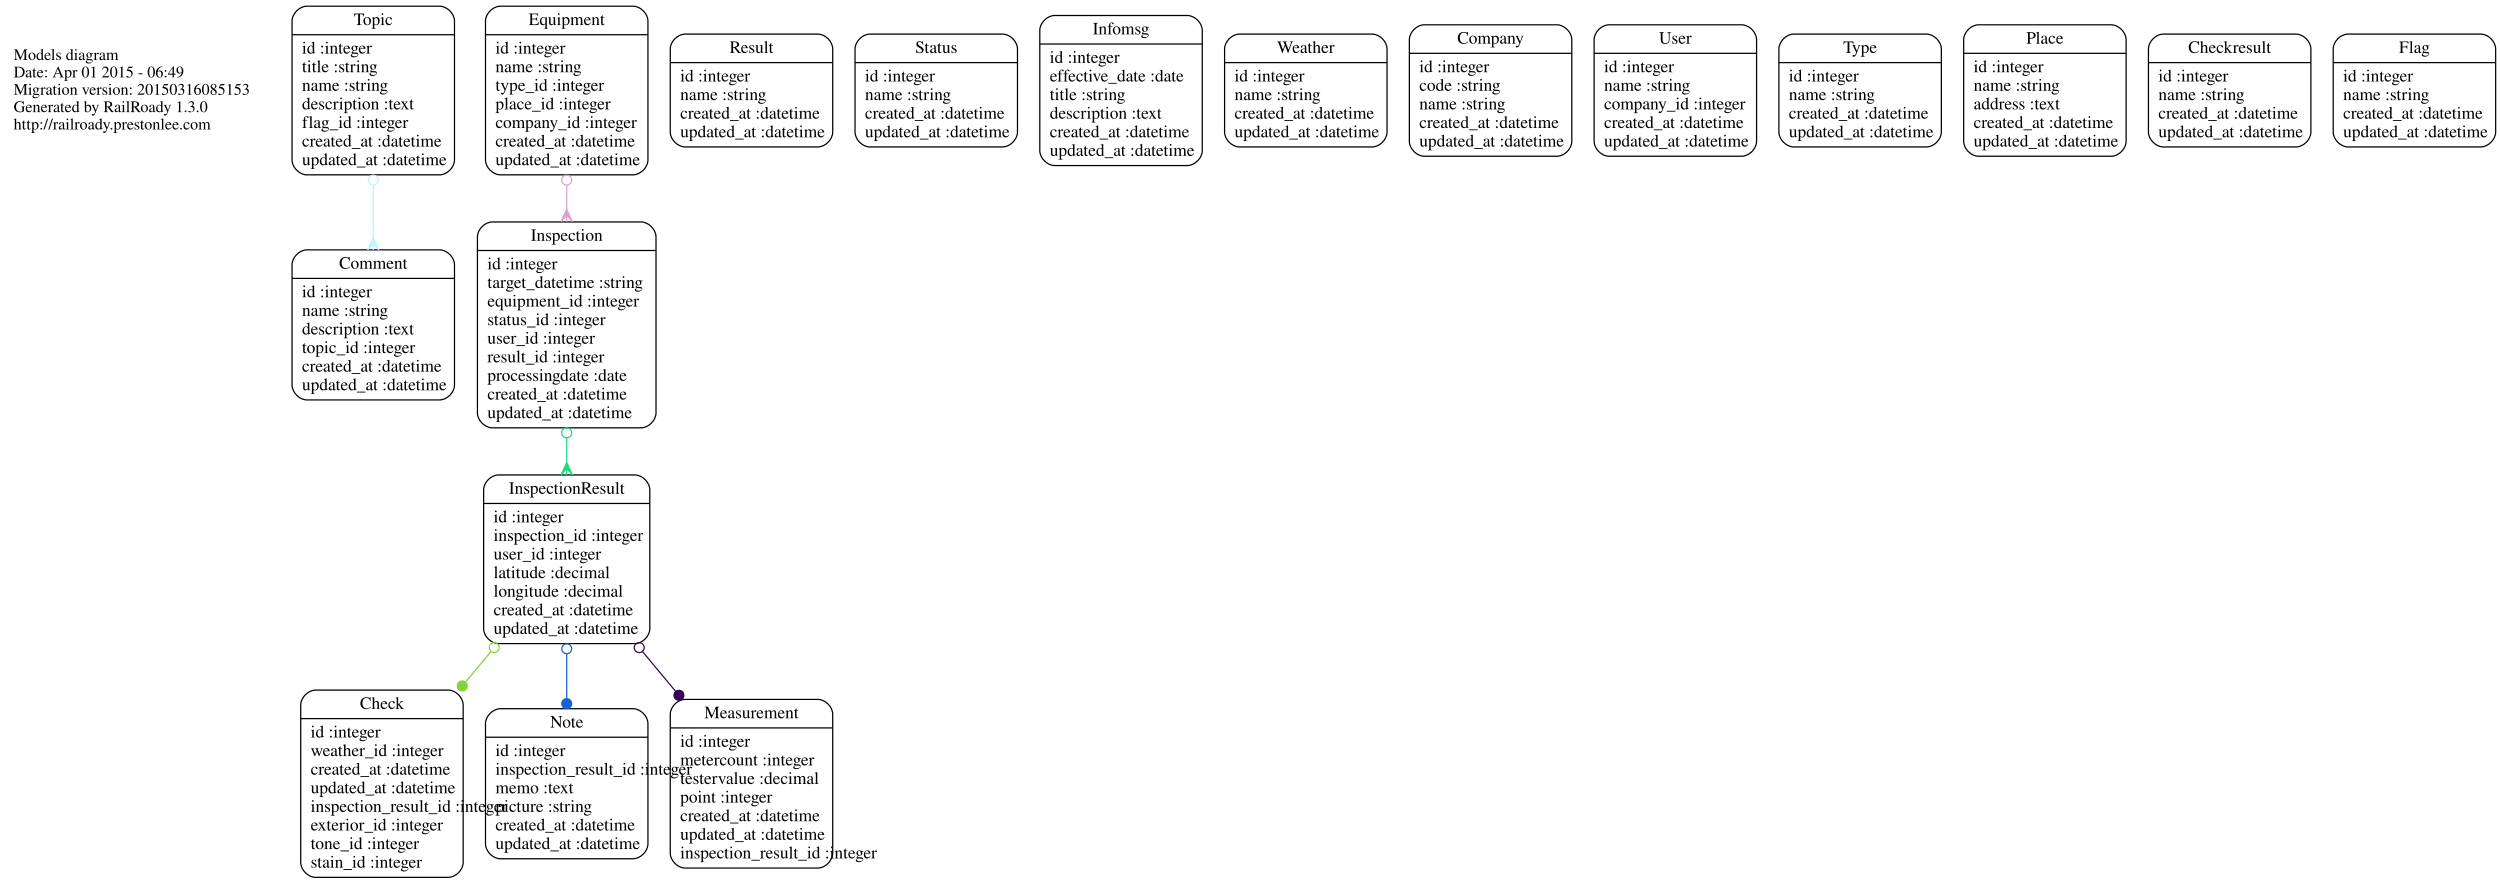
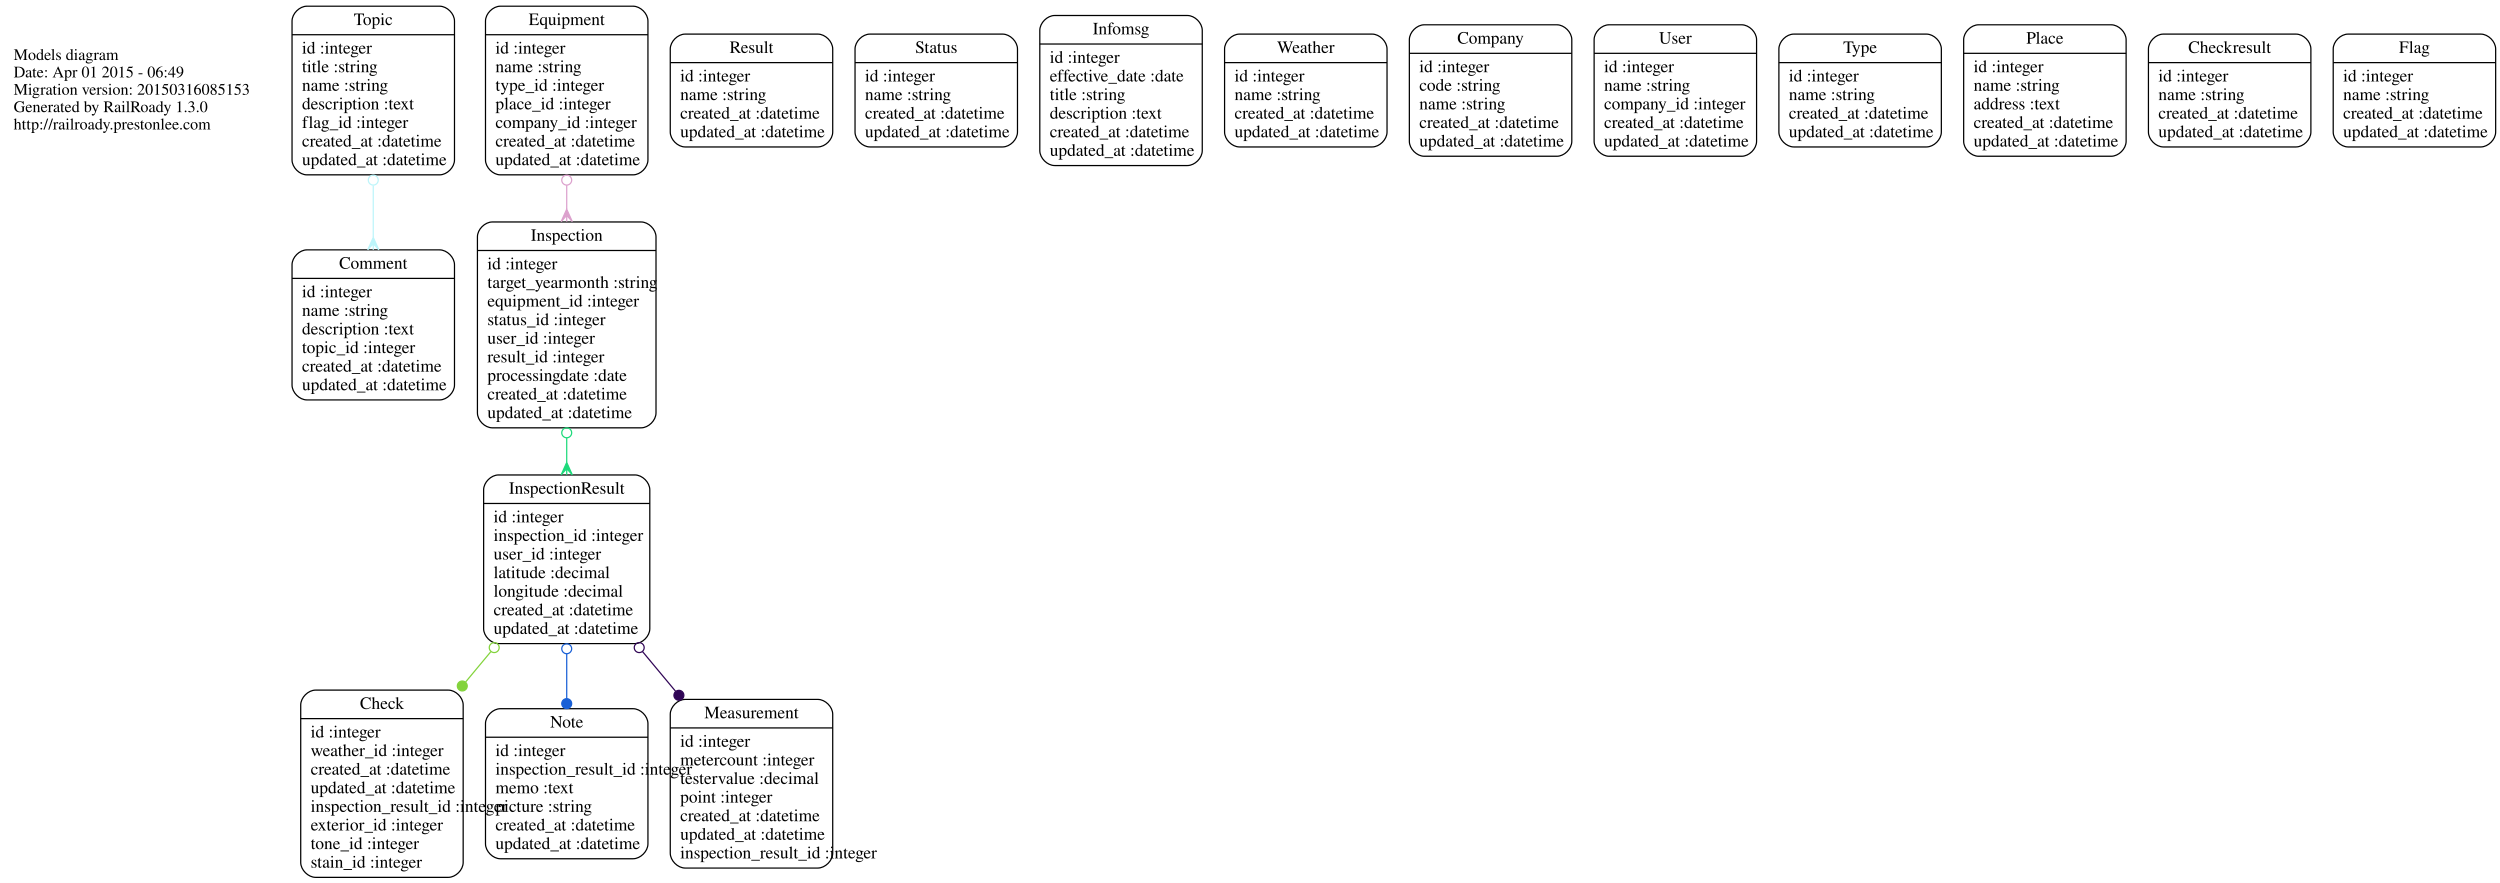
<svg xmlns="http://www.w3.org/2000/svg" width="2016pt" height="712pt" viewBox="0.00 0.00 2016.00 712.00">
  <g id="graph0" class="graph" transform="scale(1 1) rotate(0) translate(4 708)">
    <polygon fill="white" stroke="none" points="-4,4 -4,-708 2012,-708 2012,4 -4,4" />
    <g id="node1" class="node">
      <text text-anchor="start" x="7" y="-659.6" font-family="Times,serif" font-size="13.00">Models diagram</text>
      <text text-anchor="start" x="7" y="-645.6" font-family="Times,serif" font-size="13.00">Date: Apr 01 2015 - 06:49</text>
      <text text-anchor="start" x="7" y="-631.6" font-family="Times,serif" font-size="13.00">Migration version: 20150316085153</text>
      <text text-anchor="start" x="7" y="-617.6" font-family="Times,serif" font-size="13.00">Generated by RailRoady 1.3.0</text>
      <text text-anchor="start" x="7" y="-603.6" font-family="Times,serif" font-size="13.00">http://railroady.prestonlee.com</text>
    </g>
    <g id="node2" class="node">
      <path fill="none" stroke="black" d="M243.5,-567C243.5,-567 350.5,-567 350.5,-567 356.5,-567 362.5,-573 362.5,-579 362.5,-579 362.5,-691 362.5,-691 362.5,-697 356.5,-703 350.5,-703 350.5,-703 243.5,-703 243.5,-703 237.5,-703 231.5,-697 231.5,-691 231.5,-691 231.5,-579 231.5,-579 231.5,-573 237.5,-567 243.5,-567" />
      <text text-anchor="middle" x="297" y="-687.8" font-family="Times,serif" font-size="14.00">Topic</text>
      <polyline fill="none" stroke="black" points="231.5,-680 362.5,-680 " />
      <text text-anchor="start" x="239.5" y="-664.8" font-family="Times,serif" font-size="14.00">id :integer</text>
      <text text-anchor="start" x="239.5" y="-649.8" font-family="Times,serif" font-size="14.00">title :string</text>
      <text text-anchor="start" x="239.5" y="-634.8" font-family="Times,serif" font-size="14.00">name :string</text>
      <text text-anchor="start" x="239.5" y="-619.8" font-family="Times,serif" font-size="14.00">description :text</text>
      <text text-anchor="start" x="239.5" y="-604.8" font-family="Times,serif" font-size="14.00">flag_id :integer</text>
      <text text-anchor="start" x="239.5" y="-589.8" font-family="Times,serif" font-size="14.00">created_at :datetime</text>
      <text text-anchor="start" x="239.5" y="-574.8" font-family="Times,serif" font-size="14.00">updated_at :datetime</text>
    </g>
    <g id="node12" class="node">
      <path fill="none" stroke="black" d="M243.5,-385.5C243.5,-385.5 350.5,-385.5 350.5,-385.5 356.5,-385.5 362.5,-391.5 362.5,-397.5 362.5,-397.5 362.5,-494.5 362.5,-494.5 362.5,-500.5 356.5,-506.5 350.5,-506.5 350.5,-506.5 243.5,-506.5 243.5,-506.5 237.5,-506.5 231.5,-500.5 231.5,-494.5 231.5,-494.5 231.5,-397.5 231.5,-397.5 231.5,-391.5 237.5,-385.5 243.5,-385.5" />
      <text text-anchor="middle" x="297" y="-491.3" font-family="Times,serif" font-size="14.00">Comment</text>
      <polyline fill="none" stroke="black" points="231.5,-483.5 362.5,-483.5 " />
      <text text-anchor="start" x="239.5" y="-468.3" font-family="Times,serif" font-size="14.00">id :integer</text>
      <text text-anchor="start" x="239.5" y="-453.3" font-family="Times,serif" font-size="14.00">name :string</text>
      <text text-anchor="start" x="239.5" y="-438.3" font-family="Times,serif" font-size="14.00">description :text</text>
      <text text-anchor="start" x="239.5" y="-423.3" font-family="Times,serif" font-size="14.00">topic_id :integer</text>
      <text text-anchor="start" x="239.5" y="-408.3" font-family="Times,serif" font-size="14.00">created_at :datetime</text>
      <text text-anchor="start" x="239.5" y="-393.3" font-family="Times,serif" font-size="14.00">updated_at :datetime</text>
    </g>
    <g id="edge1" class="edge">
      <path fill="none" stroke="#bdf5fa" d="M297,-558.359C297,-544.605 297,-530.316 297,-516.743" />
      <ellipse fill="none" stroke="#bdf5fa" cx="297" cy="-562.753" rx="4" ry="4" />
      <polygon fill="#bdf5fa" stroke="#bdf5fa" points="297,-516.523 301.5,-506.523 297,-511.523 297,-506.523 297,-506.523 297,-506.523 297,-511.523 292.5,-506.523 297,-516.523 297,-516.523" />
    </g>
    <g id="node3" class="node">
      <path fill="none" stroke="black" d="M250.5,-0.5C250.5,-0.5 357.5,-0.5 357.5,-0.5 363.5,-0.5 369.5,-6.5 369.5,-12.5 369.5,-12.5 369.5,-139.5 369.5,-139.5 369.5,-145.5 363.5,-151.5 357.5,-151.5 357.5,-151.5 250.5,-151.5 250.5,-151.5 244.5,-151.5 238.5,-145.5 238.5,-139.5 238.5,-139.5 238.5,-12.5 238.5,-12.5 238.5,-6.5 244.5,-0.5 250.5,-0.5" />
      <text text-anchor="middle" x="304" y="-136.3" font-family="Times,serif" font-size="14.00">Check</text>
      <polyline fill="none" stroke="black" points="238.5,-128.5 369.5,-128.5 " />
      <text text-anchor="start" x="246.5" y="-113.3" font-family="Times,serif" font-size="14.00">id :integer</text>
      <text text-anchor="start" x="246.5" y="-98.3" font-family="Times,serif" font-size="14.00">weather_id :integer</text>
      <text text-anchor="start" x="246.5" y="-83.3" font-family="Times,serif" font-size="14.00">created_at :datetime</text>
      <text text-anchor="start" x="246.5" y="-68.3" font-family="Times,serif" font-size="14.00">updated_at :datetime</text>
      <text text-anchor="start" x="246.5" y="-53.3" font-family="Times,serif" font-size="14.00">inspection_result_id :integer</text>
      <text text-anchor="start" x="246.5" y="-38.3" font-family="Times,serif" font-size="14.00">exterior_id :integer</text>
      <text text-anchor="start" x="246.5" y="-23.3" font-family="Times,serif" font-size="14.00">tone_id :integer</text>
      <text text-anchor="start" x="246.5" y="-8.3" font-family="Times,serif" font-size="14.00">stain_id :integer</text>
    </g>
    <g id="node4" class="node">
      <path fill="none" stroke="black" d="M548.5,-589.5C548.5,-589.5 655.5,-589.5 655.5,-589.5 661.5,-589.5 667.5,-595.5 667.5,-601.5 667.5,-601.5 667.5,-668.5 667.5,-668.5 667.5,-674.5 661.5,-680.5 655.5,-680.5 655.5,-680.5 548.5,-680.5 548.5,-680.5 542.5,-680.5 536.5,-674.5 536.5,-668.5 536.5,-668.5 536.5,-601.5 536.5,-601.5 536.5,-595.5 542.5,-589.5 548.5,-589.5" />
      <text text-anchor="middle" x="602" y="-665.3" font-family="Times,serif" font-size="14.00">Result</text>
      <polyline fill="none" stroke="black" points="536.5,-657.5 667.5,-657.5 " />
      <text text-anchor="start" x="544.5" y="-642.3" font-family="Times,serif" font-size="14.00">id :integer</text>
      <text text-anchor="start" x="544.5" y="-627.3" font-family="Times,serif" font-size="14.00">name :string</text>
      <text text-anchor="start" x="544.5" y="-612.3" font-family="Times,serif" font-size="14.00">created_at :datetime</text>
      <text text-anchor="start" x="544.5" y="-597.3" font-family="Times,serif" font-size="14.00">updated_at :datetime</text>
    </g>
    <g id="node5" class="node">
      <path fill="none" stroke="black" d="M697.5,-589.5C697.5,-589.5 804.5,-589.5 804.5,-589.5 810.5,-589.5 816.5,-595.5 816.5,-601.5 816.5,-601.5 816.5,-668.5 816.5,-668.5 816.5,-674.5 810.5,-680.5 804.5,-680.5 804.5,-680.5 697.5,-680.5 697.5,-680.5 691.5,-680.5 685.5,-674.5 685.5,-668.5 685.5,-668.5 685.5,-601.5 685.5,-601.5 685.5,-595.5 691.5,-589.5 697.5,-589.5" />
      <text text-anchor="middle" x="751" y="-665.3" font-family="Times,serif" font-size="14.00">Status</text>
      <polyline fill="none" stroke="black" points="685.5,-657.5 816.5,-657.5 " />
      <text text-anchor="start" x="693.5" y="-642.3" font-family="Times,serif" font-size="14.00">id :integer</text>
      <text text-anchor="start" x="693.5" y="-627.3" font-family="Times,serif" font-size="14.00">name :string</text>
      <text text-anchor="start" x="693.5" y="-612.3" font-family="Times,serif" font-size="14.00">created_at :datetime</text>
      <text text-anchor="start" x="693.5" y="-597.3" font-family="Times,serif" font-size="14.00">updated_at :datetime</text>
    </g>
    <g id="node6" class="node">
      <path fill="none" stroke="black" d="M846.5,-574.5C846.5,-574.5 953.5,-574.5 953.5,-574.5 959.5,-574.5 965.5,-580.5 965.5,-586.5 965.5,-586.5 965.5,-683.5 965.5,-683.5 965.5,-689.5 959.5,-695.5 953.5,-695.5 953.5,-695.5 846.5,-695.5 846.5,-695.5 840.5,-695.5 834.5,-689.5 834.5,-683.5 834.5,-683.5 834.5,-586.5 834.5,-586.5 834.5,-580.5 840.5,-574.5 846.5,-574.5" />
      <text text-anchor="middle" x="900" y="-680.3" font-family="Times,serif" font-size="14.00">Infomsg</text>
      <polyline fill="none" stroke="black" points="834.5,-672.5 965.5,-672.5 " />
      <text text-anchor="start" x="842.5" y="-657.3" font-family="Times,serif" font-size="14.00">id :integer</text>
      <text text-anchor="start" x="842.5" y="-642.3" font-family="Times,serif" font-size="14.00">effective_date :date</text>
      <text text-anchor="start" x="842.5" y="-627.3" font-family="Times,serif" font-size="14.00">title :string</text>
      <text text-anchor="start" x="842.5" y="-612.3" font-family="Times,serif" font-size="14.00">description :text</text>
      <text text-anchor="start" x="842.5" y="-597.3" font-family="Times,serif" font-size="14.00">created_at :datetime</text>
      <text text-anchor="start" x="842.5" y="-582.3" font-family="Times,serif" font-size="14.00">updated_at :datetime</text>
    </g>
    <g id="node7" class="node">
      <path fill="none" stroke="black" d="M995.5,-589.5C995.5,-589.5 1102.5,-589.5 1102.5,-589.5 1108.5,-589.5 1114.5,-595.5 1114.5,-601.5 1114.5,-601.5 1114.5,-668.5 1114.5,-668.5 1114.5,-674.5 1108.5,-680.5 1102.5,-680.5 1102.5,-680.5 995.5,-680.5 995.5,-680.5 989.5,-680.5 983.5,-674.5 983.5,-668.5 983.5,-668.5 983.5,-601.5 983.5,-601.5 983.5,-595.5 989.5,-589.5 995.5,-589.5" />
      <text text-anchor="middle" x="1049" y="-665.3" font-family="Times,serif" font-size="14.00">Weather</text>
      <polyline fill="none" stroke="black" points="983.5,-657.5 1114.5,-657.5 " />
      <text text-anchor="start" x="991.5" y="-642.3" font-family="Times,serif" font-size="14.00">id :integer</text>
      <text text-anchor="start" x="991.5" y="-627.3" font-family="Times,serif" font-size="14.00">name :string</text>
      <text text-anchor="start" x="991.5" y="-612.3" font-family="Times,serif" font-size="14.00">created_at :datetime</text>
      <text text-anchor="start" x="991.5" y="-597.3" font-family="Times,serif" font-size="14.00">updated_at :datetime</text>
    </g>
    <g id="node8" class="node">
      <path fill="none" stroke="black" d="M1144.5,-582C1144.5,-582 1251.5,-582 1251.5,-582 1257.5,-582 1263.5,-588 1263.5,-594 1263.5,-594 1263.5,-676 1263.5,-676 1263.5,-682 1257.5,-688 1251.5,-688 1251.5,-688 1144.5,-688 1144.5,-688 1138.5,-688 1132.5,-682 1132.5,-676 1132.5,-676 1132.5,-594 1132.5,-594 1132.5,-588 1138.5,-582 1144.5,-582" />
      <text text-anchor="middle" x="1198" y="-672.8" font-family="Times,serif" font-size="14.00">Company</text>
      <polyline fill="none" stroke="black" points="1132.5,-665 1263.5,-665 " />
      <text text-anchor="start" x="1140.5" y="-649.8" font-family="Times,serif" font-size="14.00">id :integer</text>
      <text text-anchor="start" x="1140.5" y="-634.8" font-family="Times,serif" font-size="14.00">code :string</text>
      <text text-anchor="start" x="1140.5" y="-619.8" font-family="Times,serif" font-size="14.00">name :string</text>
      <text text-anchor="start" x="1140.5" y="-604.8" font-family="Times,serif" font-size="14.00">created_at :datetime</text>
      <text text-anchor="start" x="1140.5" y="-589.8" font-family="Times,serif" font-size="14.00">updated_at :datetime</text>
    </g>
    <g id="node9" class="node">
      <path fill="none" stroke="black" d="M1293.5,-582C1293.5,-582 1400.5,-582 1400.5,-582 1406.5,-582 1412.5,-588 1412.5,-594 1412.5,-594 1412.5,-676 1412.5,-676 1412.5,-682 1406.5,-688 1400.5,-688 1400.5,-688 1293.5,-688 1293.5,-688 1287.5,-688 1281.5,-682 1281.5,-676 1281.5,-676 1281.5,-594 1281.5,-594 1281.5,-588 1287.5,-582 1293.5,-582" />
      <text text-anchor="middle" x="1347" y="-672.8" font-family="Times,serif" font-size="14.00">User</text>
      <polyline fill="none" stroke="black" points="1281.5,-665 1412.5,-665 " />
      <text text-anchor="start" x="1289.5" y="-649.8" font-family="Times,serif" font-size="14.00">id :integer</text>
      <text text-anchor="start" x="1289.5" y="-634.8" font-family="Times,serif" font-size="14.00">name :string</text>
      <text text-anchor="start" x="1289.5" y="-619.8" font-family="Times,serif" font-size="14.00">company_id :integer</text>
      <text text-anchor="start" x="1289.5" y="-604.8" font-family="Times,serif" font-size="14.00">created_at :datetime</text>
      <text text-anchor="start" x="1289.5" y="-589.8" font-family="Times,serif" font-size="14.00">updated_at :datetime</text>
    </g>
    <g id="node10" class="node">
      <path fill="none" stroke="black" d="M399.5,-15.5C399.5,-15.5 506.5,-15.5 506.5,-15.5 512.5,-15.5 518.5,-21.5 518.5,-27.5 518.5,-27.5 518.5,-124.5 518.5,-124.5 518.5,-130.5 512.5,-136.5 506.5,-136.5 506.5,-136.5 399.5,-136.5 399.5,-136.5 393.5,-136.5 387.5,-130.5 387.5,-124.5 387.5,-124.5 387.5,-27.5 387.5,-27.5 387.5,-21.5 393.5,-15.5 399.5,-15.5" />
      <text text-anchor="middle" x="453" y="-121.3" font-family="Times,serif" font-size="14.00">Note</text>
      <polyline fill="none" stroke="black" points="387.5,-113.5 518.5,-113.5 " />
      <text text-anchor="start" x="395.5" y="-98.3" font-family="Times,serif" font-size="14.00">id :integer</text>
      <text text-anchor="start" x="395.5" y="-83.3" font-family="Times,serif" font-size="14.00">inspection_result_id :integer</text>
      <text text-anchor="start" x="395.5" y="-68.3" font-family="Times,serif" font-size="14.00">memo :text</text>
      <text text-anchor="start" x="395.5" y="-53.3" font-family="Times,serif" font-size="14.00">picture :string</text>
      <text text-anchor="start" x="395.5" y="-38.3" font-family="Times,serif" font-size="14.00">created_at :datetime</text>
      <text text-anchor="start" x="395.5" y="-23.3" font-family="Times,serif" font-size="14.00">updated_at :datetime</text>
    </g>
    <g id="node11" class="node">
      <path fill="none" stroke="black" d="M1442.5,-589.5C1442.5,-589.5 1549.5,-589.5 1549.5,-589.5 1555.5,-589.5 1561.5,-595.5 1561.5,-601.5 1561.5,-601.5 1561.5,-668.5 1561.5,-668.5 1561.5,-674.5 1555.5,-680.5 1549.5,-680.5 1549.5,-680.5 1442.5,-680.5 1442.5,-680.5 1436.5,-680.5 1430.5,-674.5 1430.5,-668.5 1430.5,-668.5 1430.5,-601.5 1430.5,-601.5 1430.5,-595.5 1436.5,-589.5 1442.5,-589.5" />
      <text text-anchor="middle" x="1496" y="-665.3" font-family="Times,serif" font-size="14.00">Type</text>
      <polyline fill="none" stroke="black" points="1430.5,-657.5 1561.5,-657.5 " />
      <text text-anchor="start" x="1438.5" y="-642.3" font-family="Times,serif" font-size="14.00">id :integer</text>
      <text text-anchor="start" x="1438.5" y="-627.3" font-family="Times,serif" font-size="14.00">name :string</text>
      <text text-anchor="start" x="1438.5" y="-612.3" font-family="Times,serif" font-size="14.00">created_at :datetime</text>
      <text text-anchor="start" x="1438.5" y="-597.3" font-family="Times,serif" font-size="14.00">updated_at :datetime</text>
    </g>
    <g id="node13" class="node">
      <path fill="none" stroke="black" d="M1591.5,-582C1591.5,-582 1698.5,-582 1698.5,-582 1704.5,-582 1710.5,-588 1710.5,-594 1710.5,-594 1710.5,-676 1710.5,-676 1710.5,-682 1704.5,-688 1698.5,-688 1698.5,-688 1591.5,-688 1591.5,-688 1585.5,-688 1579.5,-682 1579.5,-676 1579.5,-676 1579.5,-594 1579.5,-594 1579.5,-588 1585.5,-582 1591.5,-582" />
      <text text-anchor="middle" x="1645" y="-672.8" font-family="Times,serif" font-size="14.00">Place</text>
      <polyline fill="none" stroke="black" points="1579.5,-665 1710.5,-665 " />
      <text text-anchor="start" x="1587.5" y="-649.8" font-family="Times,serif" font-size="14.00">id :integer</text>
      <text text-anchor="start" x="1587.5" y="-634.8" font-family="Times,serif" font-size="14.00">name :string</text>
      <text text-anchor="start" x="1587.5" y="-619.8" font-family="Times,serif" font-size="14.00">address :text</text>
      <text text-anchor="start" x="1587.5" y="-604.8" font-family="Times,serif" font-size="14.00">created_at :datetime</text>
      <text text-anchor="start" x="1587.5" y="-589.8" font-family="Times,serif" font-size="14.00">updated_at :datetime</text>
    </g>
    <g id="node14" class="node">
      <path fill="none" stroke="black" d="M393,-363C393,-363 513,-363 513,-363 519,-363 525,-369 525,-375 525,-375 525,-517 525,-517 525,-523 519,-529 513,-529 513,-529 393,-529 393,-529 387,-529 381,-523 381,-517 381,-517 381,-375 381,-375 381,-369 387,-363 393,-363" />
      <text text-anchor="middle" x="453" y="-513.8" font-family="Times,serif" font-size="14.00">Inspection</text>
      <polyline fill="none" stroke="black" points="381,-506 525,-506 " />
      <text text-anchor="start" x="389" y="-490.8" font-family="Times,serif" font-size="14.00">id :integer</text>
-       <text text-anchor="start" x="389" y="-475.8" font-family="Times,serif" font-size="14.00">target_datetime :string</text>
+       <text text-anchor="start" x="389" y="-475.8" font-family="Times,serif" font-size="14.00">target_yearmonth :string</text>
      <text text-anchor="start" x="389" y="-460.8" font-family="Times,serif" font-size="14.00">equipment_id :integer</text>
      <text text-anchor="start" x="389" y="-445.8" font-family="Times,serif" font-size="14.00">status_id :integer</text>
      <text text-anchor="start" x="389" y="-430.8" font-family="Times,serif" font-size="14.00">user_id :integer</text>
      <text text-anchor="start" x="389" y="-415.8" font-family="Times,serif" font-size="14.00">result_id :integer</text>
      <text text-anchor="start" x="389" y="-400.8" font-family="Times,serif" font-size="14.00">processingdate :date</text>
      <text text-anchor="start" x="389" y="-385.8" font-family="Times,serif" font-size="14.00">created_at :datetime</text>
      <text text-anchor="start" x="389" y="-370.8" font-family="Times,serif" font-size="14.00">updated_at :datetime</text>
    </g>
    <g id="node16" class="node">
      <path fill="none" stroke="black" d="M398,-189C398,-189 508,-189 508,-189 514,-189 520,-195 520,-201 520,-201 520,-313 520,-313 520,-319 514,-325 508,-325 508,-325 398,-325 398,-325 392,-325 386,-319 386,-313 386,-313 386,-201 386,-201 386,-195 392,-189 398,-189" />
      <text text-anchor="middle" x="453" y="-309.8" font-family="Times,serif" font-size="14.00">InspectionResult</text>
      <polyline fill="none" stroke="black" points="386,-302 520,-302 " />
      <text text-anchor="start" x="394" y="-286.8" font-family="Times,serif" font-size="14.00">id :integer</text>
      <text text-anchor="start" x="394" y="-271.8" font-family="Times,serif" font-size="14.00">inspection_id :integer</text>
      <text text-anchor="start" x="394" y="-256.8" font-family="Times,serif" font-size="14.00">user_id :integer</text>
      <text text-anchor="start" x="394" y="-241.8" font-family="Times,serif" font-size="14.00">latitude :decimal</text>
      <text text-anchor="start" x="394" y="-226.8" font-family="Times,serif" font-size="14.00">longitude :decimal</text>
      <text text-anchor="start" x="394" y="-211.8" font-family="Times,serif" font-size="14.00">created_at :datetime</text>
      <text text-anchor="start" x="394" y="-196.8" font-family="Times,serif" font-size="14.00">updated_at :datetime</text>
    </g>
    <g id="edge2" class="edge">
      <path fill="none" stroke="#1dda7b" d="M453,-354.939C453,-348.343 453,-341.725 453,-335.215" />
      <ellipse fill="none" stroke="#1dda7b" cx="453" cy="-358.979" rx="4" ry="4" />
      <polygon fill="#1dda7b" stroke="#1dda7b" points="453,-335.093 457.5,-325.093 453,-330.093 453,-325.093 453,-325.093 453,-325.093 453,-330.093 448.5,-325.093 453,-335.093 453,-335.093" />
    </g>
    <g id="node15" class="node">
      <path fill="none" stroke="black" d="M399.5,-567C399.5,-567 506.5,-567 506.5,-567 512.5,-567 518.5,-573 518.5,-579 518.5,-579 518.5,-691 518.5,-691 518.5,-697 512.5,-703 506.5,-703 506.5,-703 399.5,-703 399.5,-703 393.5,-703 387.5,-697 387.5,-691 387.5,-691 387.5,-579 387.5,-579 387.5,-573 393.5,-567 399.5,-567" />
      <text text-anchor="middle" x="453" y="-687.8" font-family="Times,serif" font-size="14.00">Equipment</text>
      <polyline fill="none" stroke="black" points="387.5,-680 518.5,-680 " />
      <text text-anchor="start" x="395.5" y="-664.8" font-family="Times,serif" font-size="14.00">id :integer</text>
      <text text-anchor="start" x="395.5" y="-649.8" font-family="Times,serif" font-size="14.00">name :string</text>
      <text text-anchor="start" x="395.5" y="-634.8" font-family="Times,serif" font-size="14.00">type_id :integer</text>
      <text text-anchor="start" x="395.5" y="-619.8" font-family="Times,serif" font-size="14.00">place_id :integer</text>
      <text text-anchor="start" x="395.5" y="-604.8" font-family="Times,serif" font-size="14.00">company_id :integer</text>
      <text text-anchor="start" x="395.5" y="-589.8" font-family="Times,serif" font-size="14.00">created_at :datetime</text>
      <text text-anchor="start" x="395.5" y="-574.8" font-family="Times,serif" font-size="14.00">updated_at :datetime</text>
    </g>
    <g id="edge3" class="edge">
      <path fill="none" stroke="#dca1cd" d="M453,-558.699C453,-552.35 453,-545.884 453,-539.426" />
      <ellipse fill="none" stroke="#dca1cd" cx="453" cy="-562.753" rx="4" ry="4" />
      <polygon fill="#dca1cd" stroke="#dca1cd" points="453,-539.299 457.5,-529.299 453,-534.299 453,-529.299 453,-529.299 453,-529.299 453,-534.299 448.5,-529.299 453,-539.299 453,-539.299" />
    </g>
    <g id="edge4" class="edge">
      <path fill="none" stroke="#83d33c" d="M391.861,-182.551C385.118,-174.451 378.225,-166.169 371.411,-157.984" />
      <ellipse fill="none" stroke="#83d33c" cx="394.535" cy="-185.763" rx="4" ry="4" />
      <ellipse fill="#83d33c" stroke="#83d33c" cx="368.779" cy="-154.822" rx="4" ry="4" />
    </g>
    <g id="edge6" class="edge">
      <path fill="none" stroke="#1960d6" d="M453,-180.718C453,-168.748 453,-156.429 453,-144.649" />
      <ellipse fill="none" stroke="#1960d6" cx="453" cy="-184.838" rx="4" ry="4" />
      <ellipse fill="#1960d6" stroke="#1960d6" cx="453" cy="-140.59" rx="4" ry="4" />
    </g>
    <g id="node17" class="node">
      <path fill="none" stroke="black" d="M548.5,-8C548.5,-8 655.5,-8 655.5,-8 661.5,-8 667.5,-14 667.5,-20 667.5,-20 667.5,-132 667.5,-132 667.5,-138 661.5,-144 655.5,-144 655.5,-144 548.5,-144 548.5,-144 542.5,-144 536.5,-138 536.5,-132 536.5,-132 536.5,-20 536.5,-20 536.5,-14 542.5,-8 548.5,-8" />
      <text text-anchor="middle" x="602" y="-128.8" font-family="Times,serif" font-size="14.00">Measurement</text>
      <polyline fill="none" stroke="black" points="536.5,-121 667.5,-121 " />
      <text text-anchor="start" x="544.5" y="-105.8" font-family="Times,serif" font-size="14.00">id :integer</text>
      <text text-anchor="start" x="544.5" y="-90.8" font-family="Times,serif" font-size="14.00">metercount :integer</text>
      <text text-anchor="start" x="544.5" y="-75.8" font-family="Times,serif" font-size="14.00">testervalue :decimal</text>
      <text text-anchor="start" x="544.5" y="-60.8" font-family="Times,serif" font-size="14.00">point :integer</text>
      <text text-anchor="start" x="544.5" y="-45.8" font-family="Times,serif" font-size="14.00">created_at :datetime</text>
      <text text-anchor="start" x="544.5" y="-30.8" font-family="Times,serif" font-size="14.00">updated_at :datetime</text>
      <text text-anchor="start" x="544.5" y="-15.8" font-family="Times,serif" font-size="14.00">inspection_result_id :integer</text>
    </g>
    <g id="edge5" class="edge">
      <path fill="none" stroke="#300556" d="M514.065,-182.64C522.907,-172.017 532.011,-161.081 540.855,-150.456" />
      <ellipse fill="none" stroke="#300556" cx="511.465" cy="-185.763" rx="4" ry="4" />
      <ellipse fill="#300556" stroke="#300556" cx="543.469" cy="-147.315" rx="4" ry="4" />
    </g>
    <g id="node18" class="node">
      <path fill="none" stroke="black" d="M1740.5,-589.5C1740.5,-589.5 1847.5,-589.5 1847.5,-589.5 1853.5,-589.5 1859.5,-595.5 1859.5,-601.5 1859.5,-601.5 1859.5,-668.5 1859.5,-668.5 1859.5,-674.5 1853.5,-680.5 1847.5,-680.5 1847.5,-680.5 1740.5,-680.5 1740.5,-680.5 1734.5,-680.5 1728.5,-674.5 1728.5,-668.5 1728.5,-668.5 1728.5,-601.5 1728.5,-601.5 1728.5,-595.5 1734.5,-589.5 1740.5,-589.5" />
      <text text-anchor="middle" x="1794" y="-665.3" font-family="Times,serif" font-size="14.00">Checkresult</text>
      <polyline fill="none" stroke="black" points="1728.5,-657.5 1859.5,-657.5 " />
      <text text-anchor="start" x="1736.5" y="-642.3" font-family="Times,serif" font-size="14.00">id :integer</text>
      <text text-anchor="start" x="1736.5" y="-627.3" font-family="Times,serif" font-size="14.00">name :string</text>
      <text text-anchor="start" x="1736.5" y="-612.3" font-family="Times,serif" font-size="14.00">created_at :datetime</text>
      <text text-anchor="start" x="1736.5" y="-597.3" font-family="Times,serif" font-size="14.00">updated_at :datetime</text>
    </g>
    <g id="node19" class="node">
      <path fill="none" stroke="black" d="M1889.5,-589.5C1889.5,-589.5 1996.5,-589.5 1996.5,-589.5 2002.5,-589.5 2008.5,-595.5 2008.5,-601.5 2008.5,-601.5 2008.5,-668.5 2008.5,-668.5 2008.5,-674.5 2002.5,-680.5 1996.5,-680.5 1996.5,-680.5 1889.5,-680.5 1889.5,-680.5 1883.5,-680.5 1877.5,-674.5 1877.5,-668.5 1877.5,-668.5 1877.5,-601.5 1877.5,-601.5 1877.5,-595.5 1883.5,-589.5 1889.5,-589.5" />
      <text text-anchor="middle" x="1943" y="-665.3" font-family="Times,serif" font-size="14.00">Flag</text>
      <polyline fill="none" stroke="black" points="1877.5,-657.5 2008.5,-657.5 " />
      <text text-anchor="start" x="1885.5" y="-642.3" font-family="Times,serif" font-size="14.00">id :integer</text>
      <text text-anchor="start" x="1885.5" y="-627.3" font-family="Times,serif" font-size="14.00">name :string</text>
      <text text-anchor="start" x="1885.5" y="-612.3" font-family="Times,serif" font-size="14.00">created_at :datetime</text>
      <text text-anchor="start" x="1885.5" y="-597.3" font-family="Times,serif" font-size="14.00">updated_at :datetime</text>
    </g>
  </g>
</svg>
